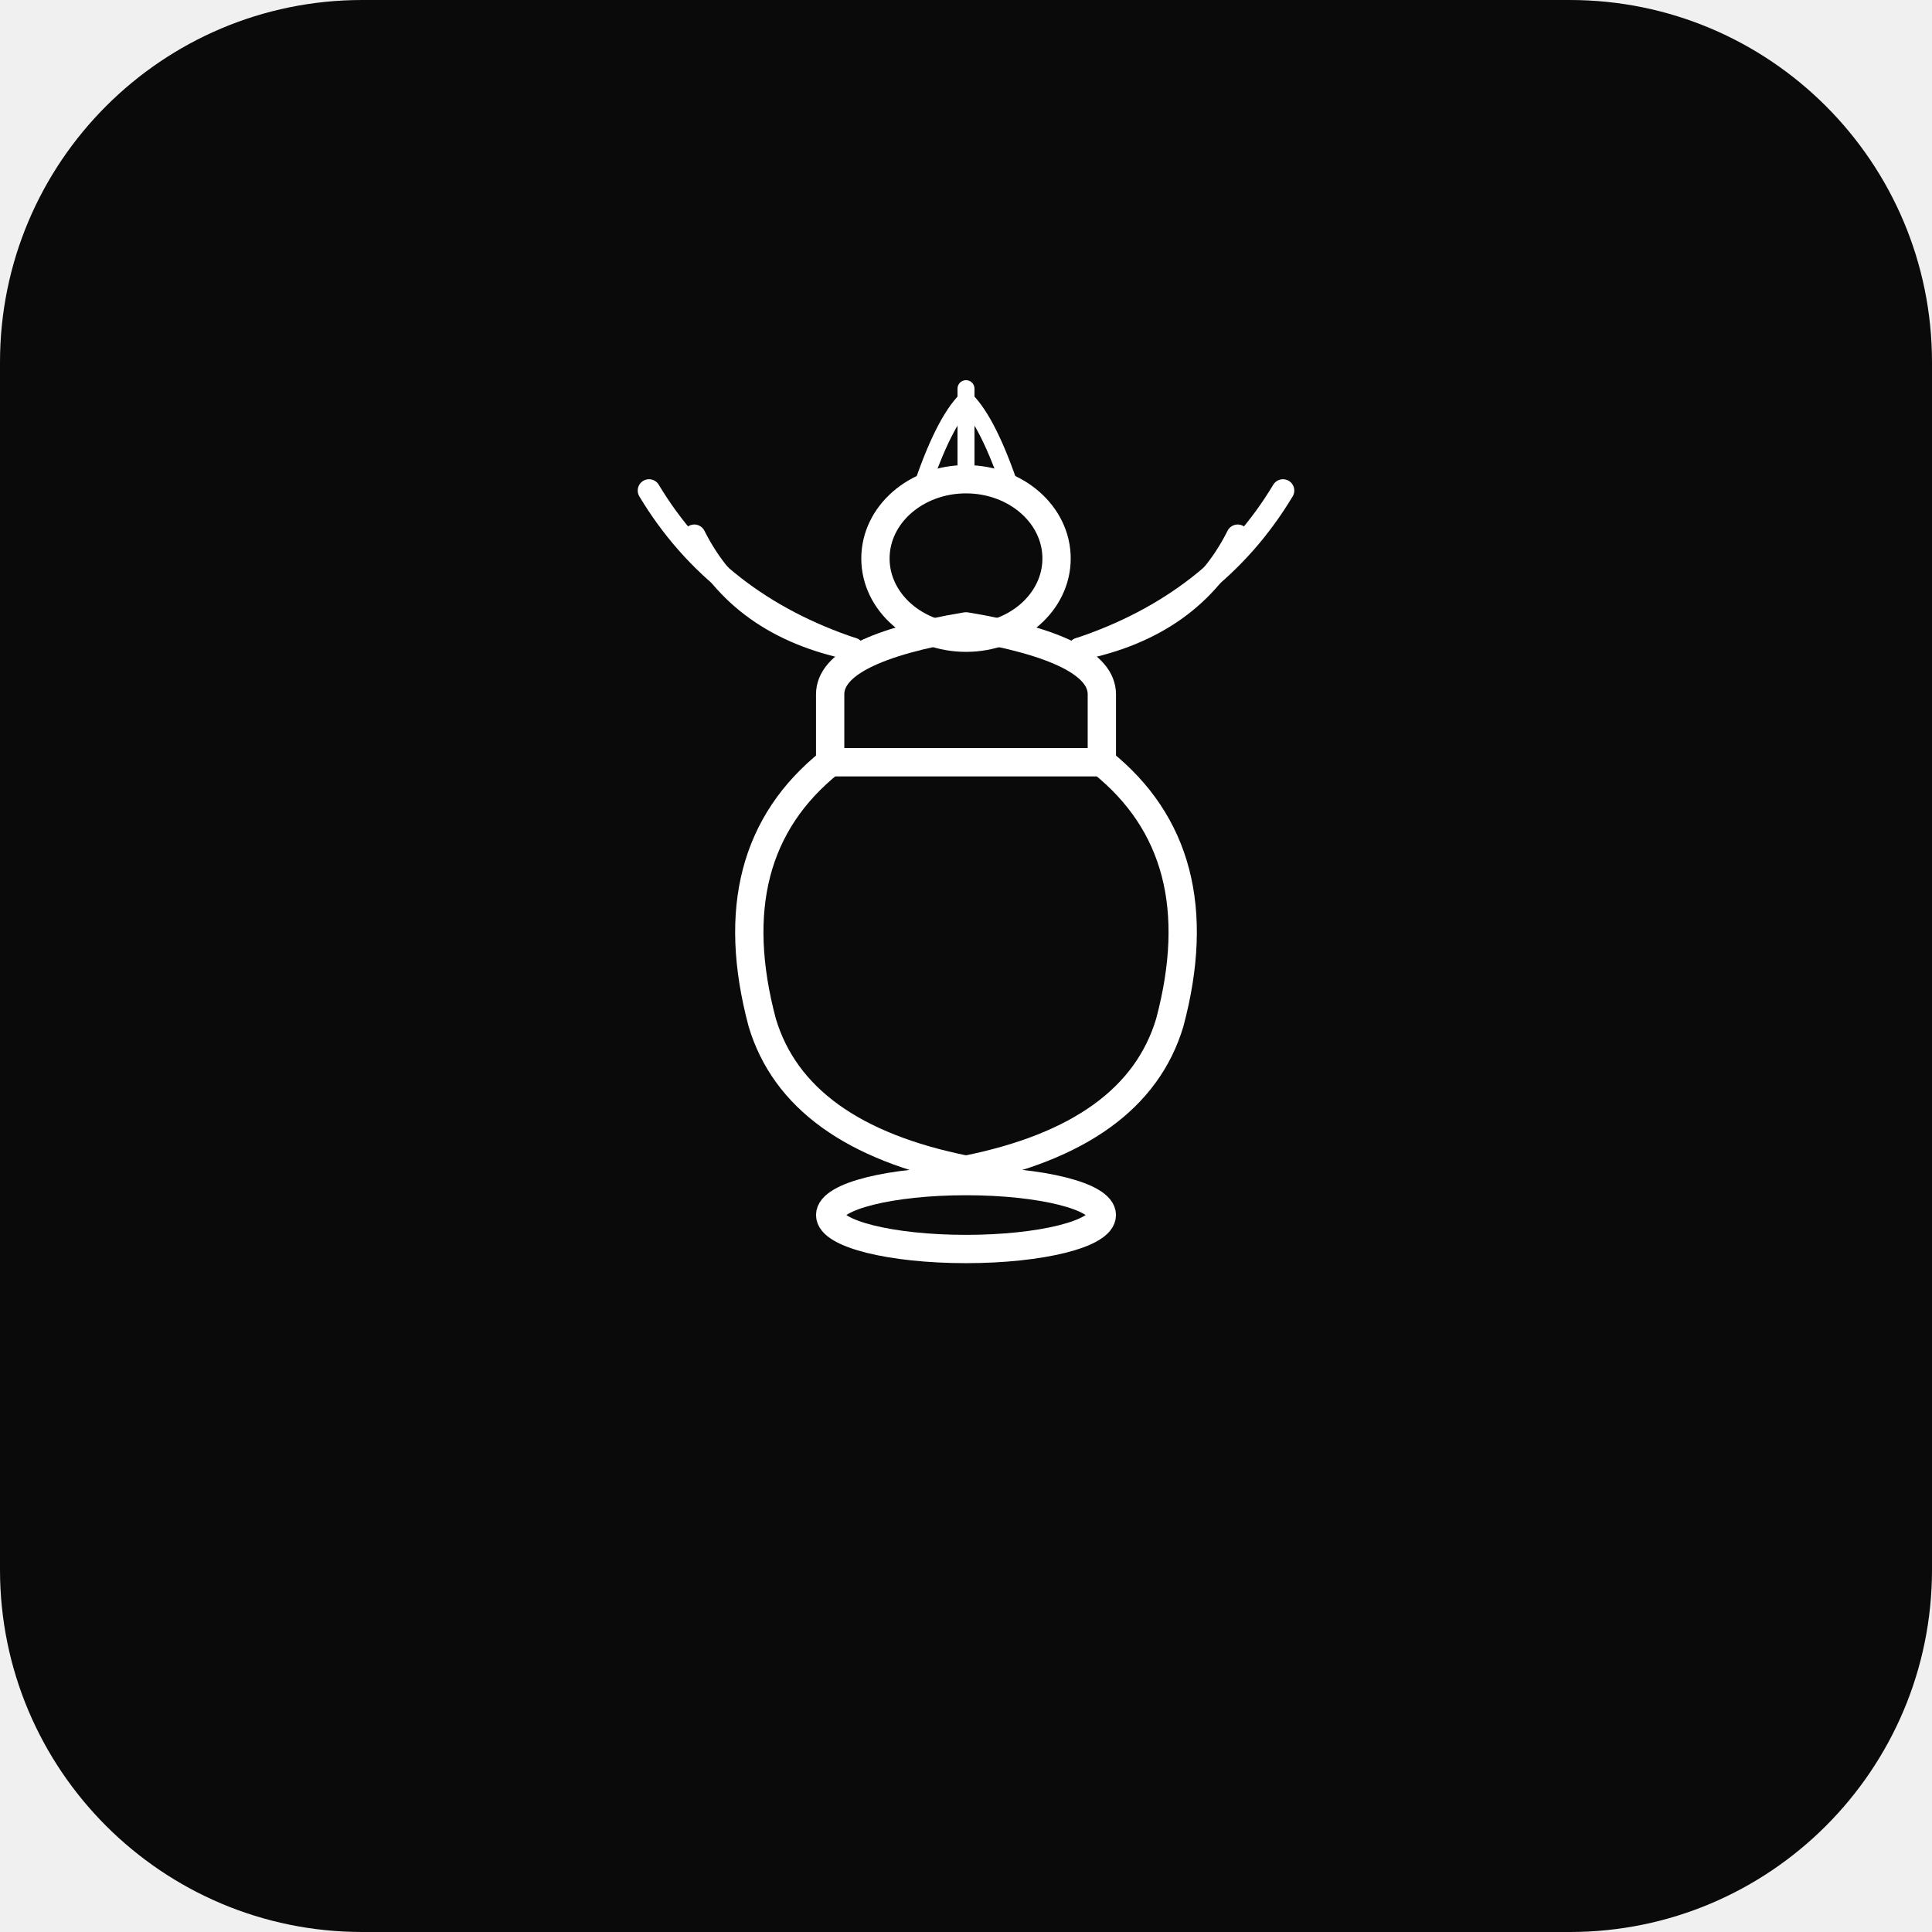
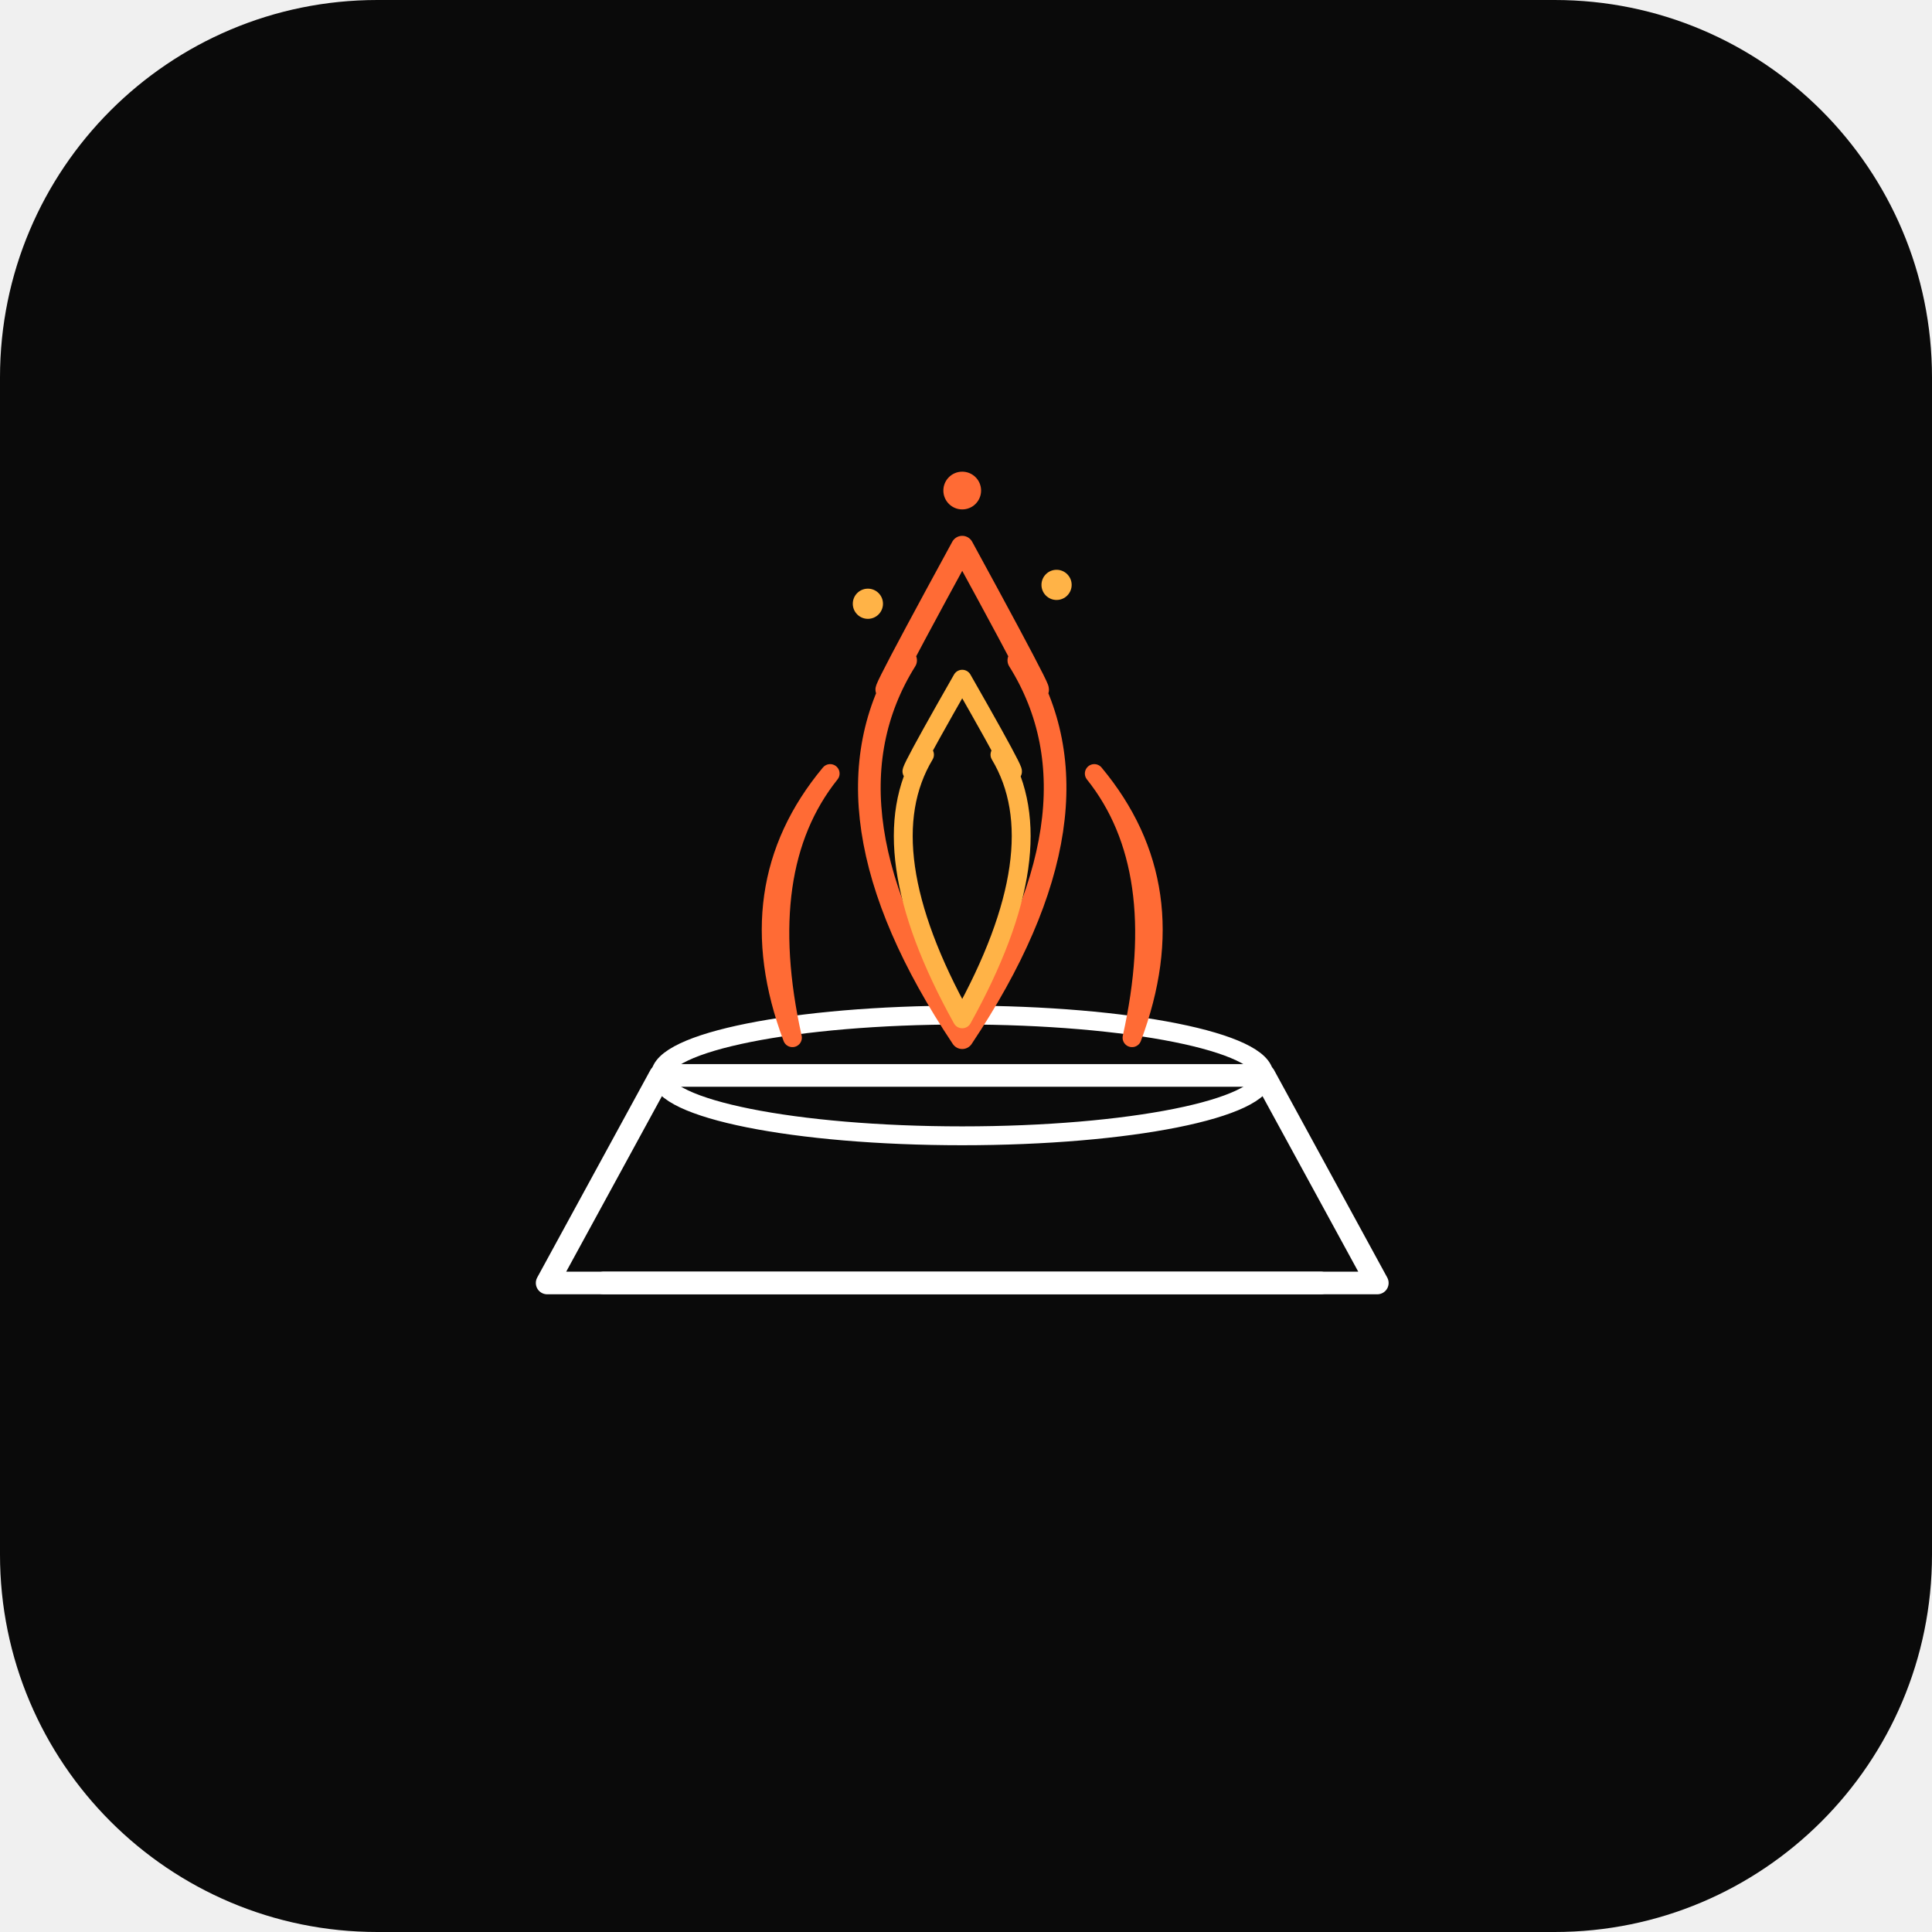
<svg xmlns="http://www.w3.org/2000/svg" viewBox="0 0 512 512" fill="none">
-   <rect width="512" height="512" rx="96" fill="#0a0a0a" />
-   <g transform="translate(106, 76) scale(3)" stroke="white" stroke-linecap="round" stroke-linejoin="round" fill="none">
-     <ellipse cx="50" cy="82" rx="12" ry="3" stroke-width="2.5" />
-     <path d="M32 65 Q28 50, 38 42 L62 42 Q72 50, 68 65 Q65 75, 50 78 Q35 75, 32 65Z" stroke-width="2.5" />
-     <path d="M38 42 L38 36 Q38 32, 50 30 Q62 32, 62 36 L62 42" stroke-width="2.5" />
-     <path d="M40 32 Q28 28, 22 18" stroke-width="2" />
-     <path d="M40 32 Q30 30, 26 22" stroke-width="2" />
-     <path d="M60 32 Q72 28, 78 18" stroke-width="2" />
-     <path d="M60 32 Q70 30, 74 22" stroke-width="2" />
-     <ellipse cx="50" cy="24" rx="8" ry="7" stroke-width="2.5" />
-     <path d="M46 18 Q48 12, 50 10" stroke-width="1.5" />
-     <path d="M50 17 L50 9" stroke-width="1.5" />
-     <path d="M54 18 Q52 12, 50 10" stroke-width="1.5" />
+   <rect width="512" height="512" rx="100" fill="#0a0a0a" />
+   <g transform="translate(120, 85)">
+     <path d="M25 255 L55 200 L215 200 L245 255 Z" stroke="white" stroke-width="6" fill="none" stroke-linecap="round" stroke-linejoin="round" />
+     <path d="M40 255 L230 255" stroke="white" stroke-width="6" stroke-linecap="round" />
+     <ellipse cx="135" cy="200" rx="80" ry="16" stroke="white" stroke-width="5" fill="none" />
+     <path d="M135 190 Q175 130, 150 90 Q165 115, 135 60 Q105 115, 120 90 Q95 130, 135 190" stroke="#ff6b35" stroke-width="6" fill="none" stroke-linecap="round" stroke-linejoin="round" />
+     <path d="M135 185 Q160 140, 145 115 Q155 130, 135 95 Q115 130, 125 115 Q110 140, 135 185" stroke="#ffb347" stroke-width="5" fill="none" stroke-linecap="round" stroke-linejoin="round" />
+     <path d="M90 190 Q75 150, 100 120 Q80 145, 90 190" stroke="#ff6b35" stroke-width="5" fill="none" stroke-linecap="round" stroke-linejoin="round" />
+     <path d="M180 190 Q195 150, 170 120 Q190 145, 180 190" stroke="#ff6b35" stroke-width="5" fill="none" stroke-linecap="round" stroke-linejoin="round" />
+     <circle cx="110" cy="75" r="4" fill="#ffb347" />
+     <circle cx="160" cy="70" r="4" fill="#ffb347" />
+     <circle cx="135" cy="45" r="5" fill="#ff6b35" />
  </g>
</svg>
